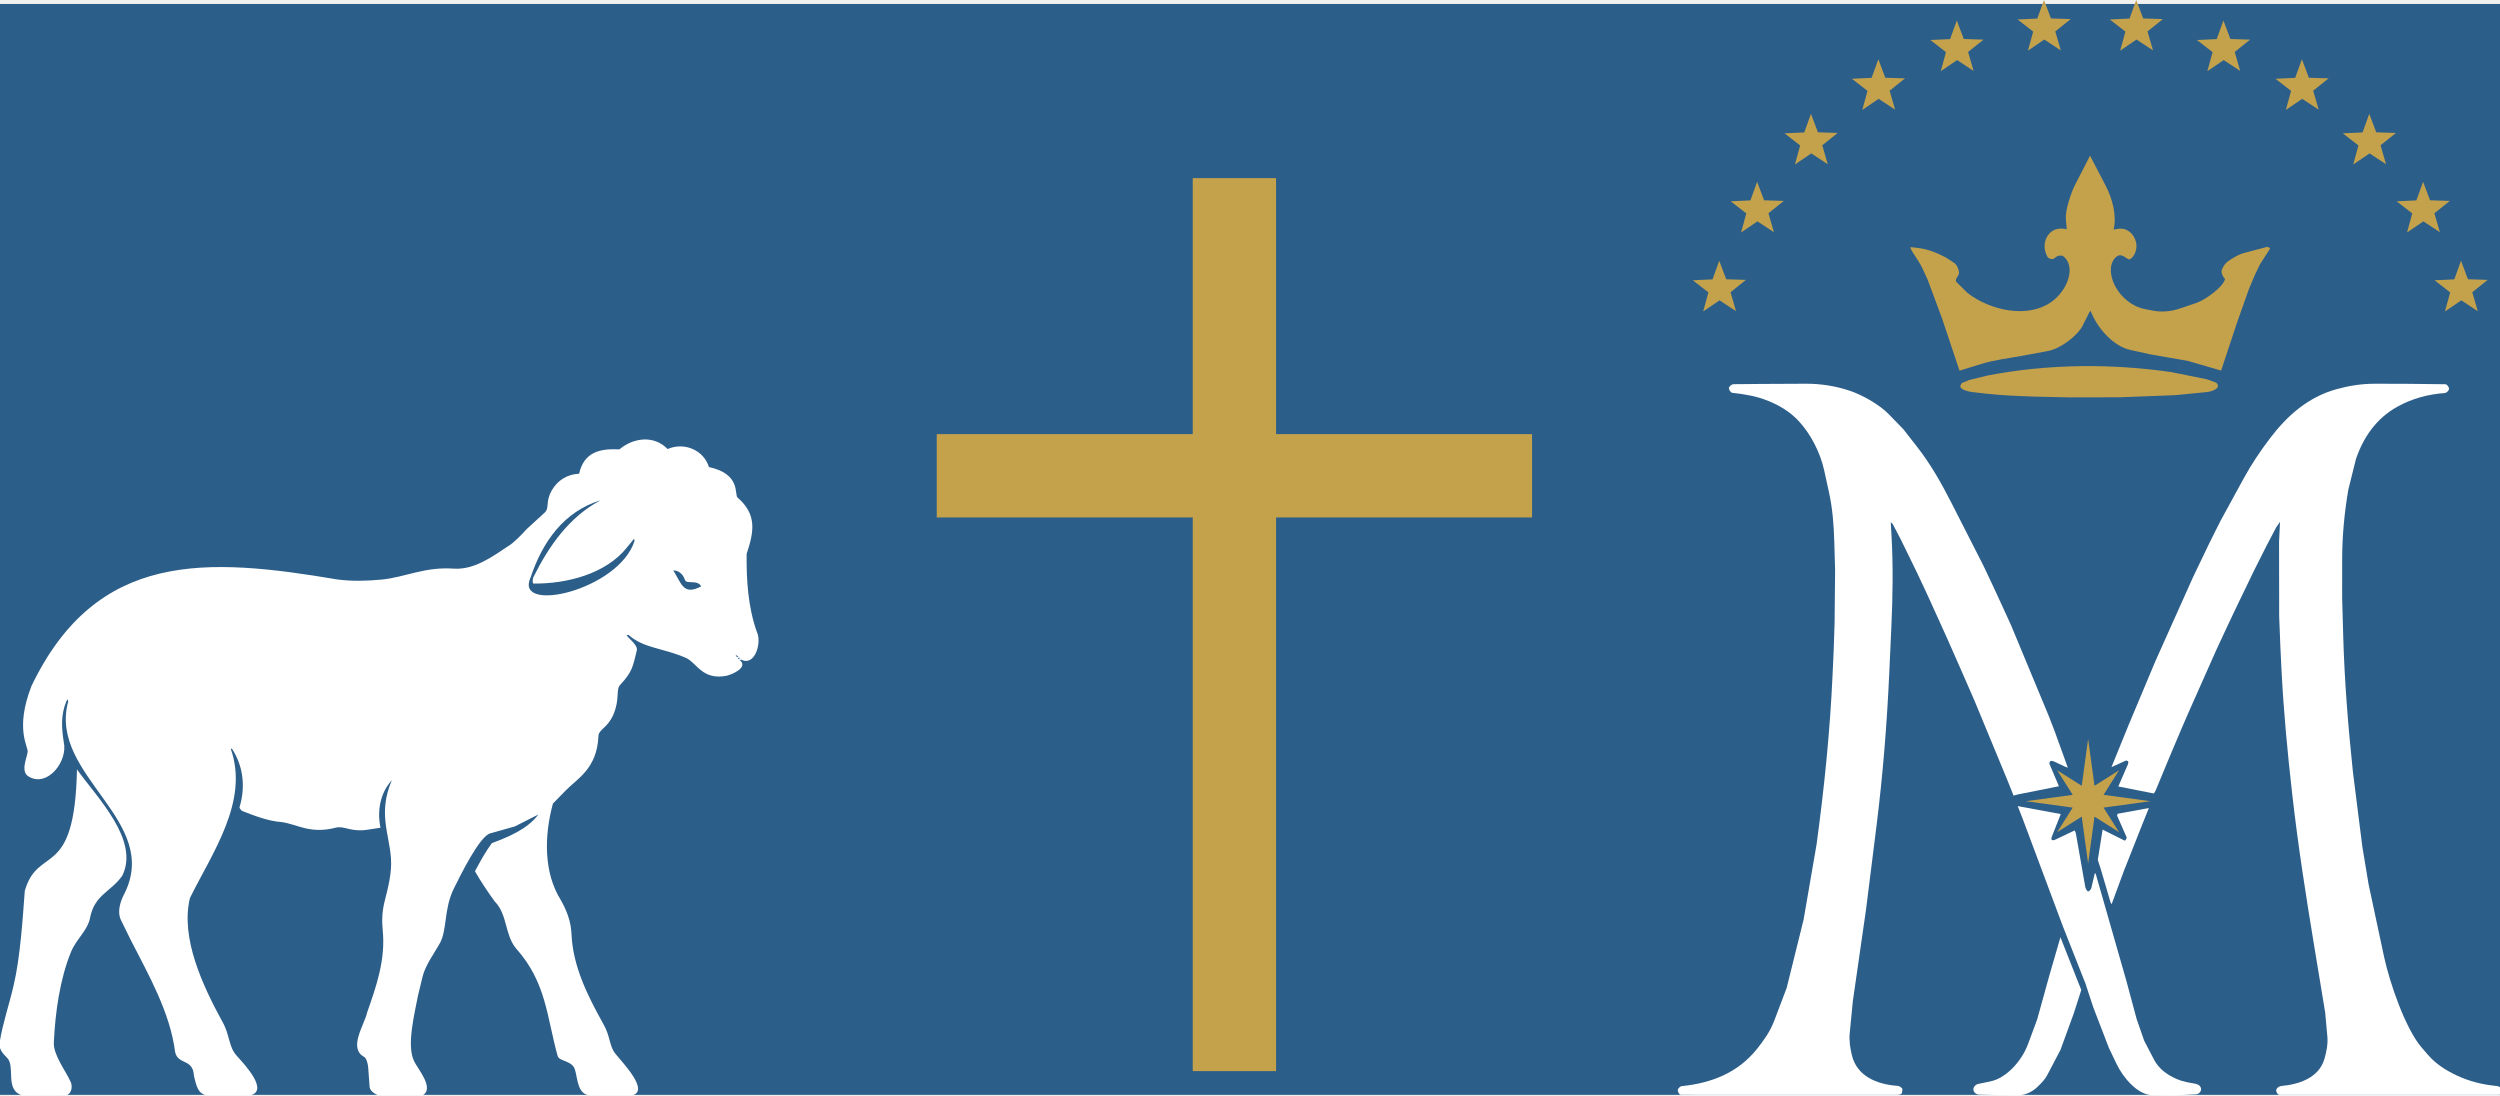
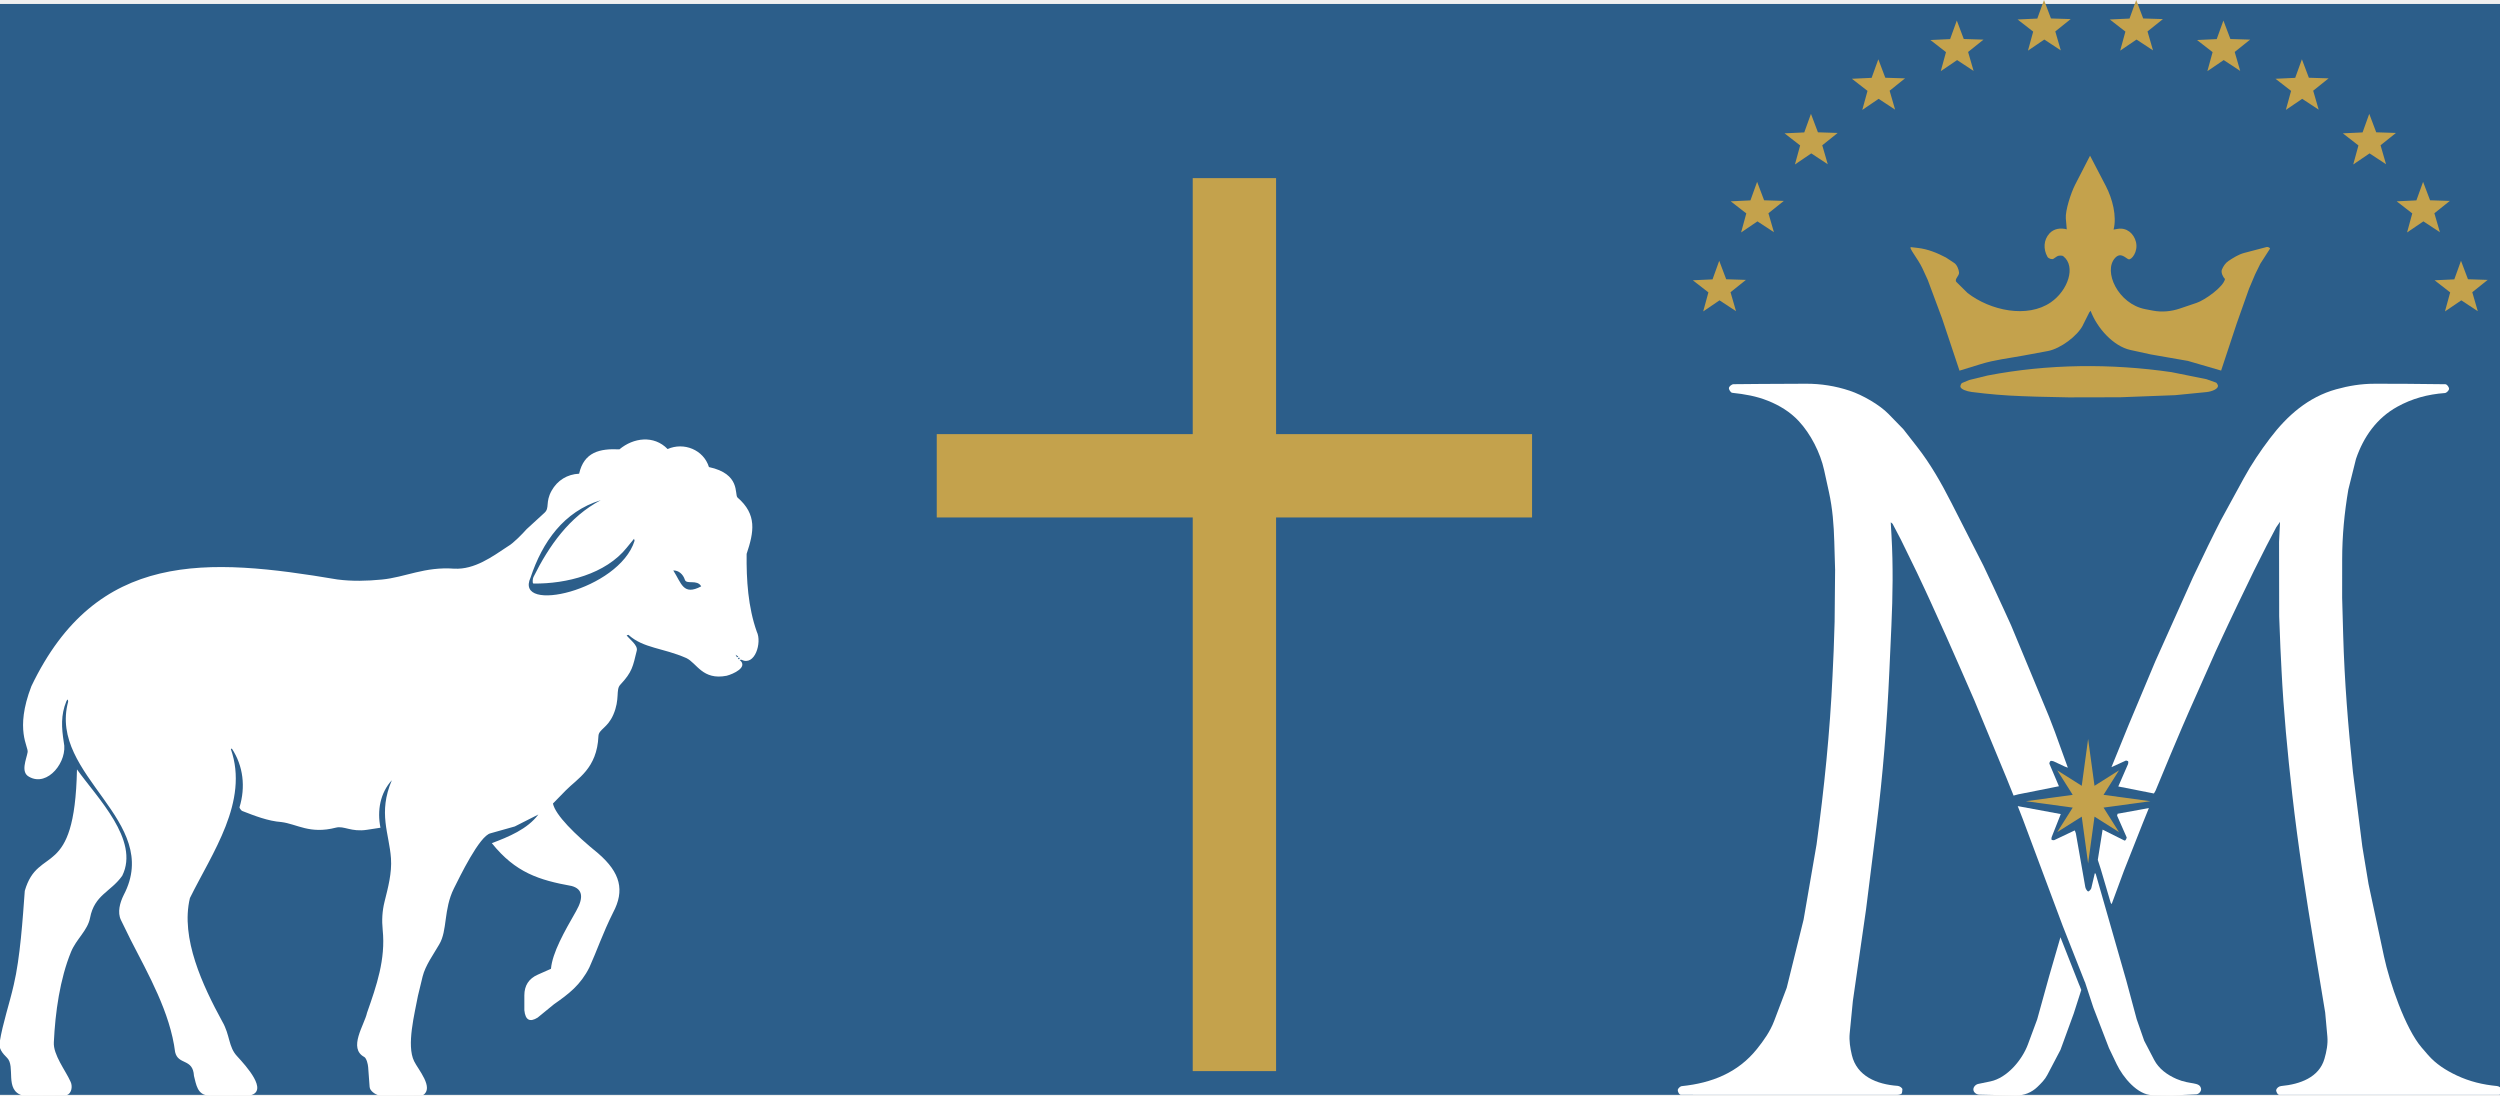
<svg xmlns="http://www.w3.org/2000/svg" id="AB10-three-mark-lockup" viewBox="0 0 1959.71 858.75">
  <g id="three-mark-reversed">
    <rect x="-1.51" y="3.11" width="1962.46" height="855.13" fill="#2c5e8a" />
    <g id="lockup-m">
      <g id="crown-stars-accent">
        <path d="M1632.82,254.83c-4.21,8.41-17.58,18.5-27.59,20.35l-19.25,3.57c-11.23,2.08-22.31,3.29-33.13,6.62l-16.83,5.18-13.66-40.93-11.23-30.18-4.13-9c-3.45-7.52-11.63-17.02-8.85-16.7l5.32.63c7.87.93,14.97,3.84,21.94,7.5l6.51,4.3c1.98,1.3,3.59,4.94,3.75,7.51.18,2.77-4.14,5.33-1.92,7.52l8.61,8.49c17.85,13.81,46.86,20,65.27,7.28,13.43-9.28,19.91-28.14,9.74-36.12-.98-.77-3.89-.59-4.88.09l-2.79,1.91c-1.08.74-3.92-.1-4.74-1.55-3.37-6.01-3.06-13.24,1.57-18.31,3.51-3.84,8.71-4.52,13.57-3.21l-.73-8.48c-.52-6.07,3.94-20.01,7.32-26.58l11.67-22.67,12.36,23.73c5.21,10,8.75,23.79,6.08,34.18l3.18-.55c7.06-1.22,12.76,3.59,14.38,10.32,1.84,7.63-3.61,14.33-5.87,13.5s-6.03-5.88-10.48-1.06c-9.61,10.41,2.29,36.07,23.6,40.17l6.05,1.16c6.97,1.34,14.28.66,20.99-1.61l13.33-4.51c6.2-2.09,21.04-12.45,22.15-18.67-1.46-1.36-3.39-5.04-2.39-7.46,1.07-2.58,2.89-5.21,5.06-6.64,3.99-2.63,7.95-5.17,12.48-6.36l17.63-4.65c.74-.19,2.92.69,2.45,1.42l-7.51,11.68-4.08,8.31-4.81,11.37-9.58,27.03-12.28,37.08-26.04-7.58-29.04-5.07-16.01-3.5c-13.41-2.93-26.22-17.26-31.22-30.73l-1.08,1.37-4.92,9.81Z" fill="#c4a24c" />
        <path d="M1661.85,311.41l-40.21.09-25.21-.56-11.58-.41c-13.29-.47-25.98-1.55-39.23-3.26-4.08-.53-8.61-2.13-8.91-4.19-.1-.69.62-2.57,1.29-2.85l5.62-2.34,14.47-3.54c47.09-9.09,96.7-9.54,144.16-2.62l27.26,5.48,7.63,2.71c.56.2,1.45,1.88,1.5,2.48.19,2.48-4.72,4.53-9.11,4.96l-24.47,2.41-43.21,1.64Z" fill="#c4a24c" />
        <polygon points="1661.06 652.28 1641.85 640.15 1636.84 676.87 1631.84 640.15 1612.63 652.28 1624.76 633.07 1588.04 628.06 1624.76 623.06 1612.63 603.85 1631.84 615.98 1636.84 579.26 1641.85 615.98 1661.06 603.85 1648.93 623.06 1685.64 628.06 1648.93 633.07 1661.06 652.28" fill="#c4a24c" />
        <g id="Stars">
          <polygon id="Left_Star" data-name="Left Star" points="1360.84 243.93 1347.91 235.43 1335.11 244.12 1339.19 229.2 1326.97 219.71 1342.43 218.99 1347.67 204.43 1353.14 218.91 1368.6 219.4 1356.53 229.07 1360.84 243.93" fill="#c4a24c" />
          <polygon points="1390.55 182.02 1377.62 173.53 1364.82 182.22 1368.9 167.29 1356.68 157.81 1372.14 157.08 1377.38 142.53 1382.85 157 1398.31 157.49 1386.24 167.16 1390.55 182.02" fill="#c4a24c" />
          <polygon points="1432.75 128.74 1419.82 120.24 1407.02 128.93 1411.1 114.01 1398.88 104.52 1414.34 103.8 1419.58 89.24 1425.05 103.72 1440.51 104.21 1428.44 113.88 1432.75 128.74" fill="#c4a24c" />
          <polygon points="1485.55 85.96 1472.62 77.47 1459.82 86.16 1463.91 71.24 1451.69 61.75 1467.14 61.02 1472.39 46.47 1477.85 60.94 1493.32 61.43 1481.24 71.11 1485.55 85.96" fill="#c4a24c" />
          <polygon points="1547.07 55.59 1534.14 47.09 1521.34 55.78 1525.43 40.86 1513.21 31.37 1528.66 30.65 1533.91 16.09 1539.37 30.57 1554.84 31.06 1542.76 40.73 1547.07 55.59" fill="#c4a24c" />
          <polygon points="1615.42 39.49 1602.49 31 1589.69 39.69 1593.78 24.77 1581.56 15.28 1597.01 14.55 1602.26 0 1607.72 14.47 1623.18 14.96 1611.11 24.63 1615.42 39.49" fill="#c4a24c" />
          <polygon points="1687.71 39.49 1674.78 31 1661.98 39.69 1666.07 24.77 1653.85 15.28 1669.3 14.55 1674.55 0 1680.01 14.47 1695.48 14.96 1683.4 24.63 1687.71 39.49" fill="#c4a24c" />
          <polygon points="1756.06 55.59 1743.13 47.09 1730.33 55.78 1734.42 40.86 1722.2 31.37 1737.65 30.65 1742.9 16.09 1748.36 30.57 1763.82 31.06 1751.75 40.73 1756.06 55.59" fill="#c4a24c" />
          <polygon points="1817.58 85.96 1804.65 77.47 1791.85 86.16 1795.94 71.24 1783.72 61.75 1799.17 61.02 1804.42 46.47 1809.88 60.94 1825.34 61.43 1813.27 71.11 1817.58 85.96" fill="#c4a24c" />
          <polygon points="1870.38 128.74 1857.46 120.24 1844.66 128.93 1848.74 114.01 1836.52 104.52 1851.98 103.8 1857.22 89.24 1862.69 103.72 1878.15 104.21 1866.07 113.88 1870.38 128.74" fill="#c4a24c" />
          <polygon points="1912.59 182.02 1899.66 173.53 1886.86 182.22 1890.94 167.29 1878.72 157.81 1894.18 157.08 1899.42 142.53 1904.89 157 1920.35 157.49 1908.27 167.16 1912.59 182.02" fill="#c4a24c" />
          <polygon id="Right_Star" data-name="Right Star" points="1942.29 243.93 1929.37 235.43 1916.57 244.12 1920.65 229.2 1908.43 219.71 1923.89 218.99 1929.13 204.43 1934.6 218.91 1950.06 219.4 1937.98 229.07 1942.29 243.93" fill="#c4a24c" />
        </g>
      </g>
      <g id="m-letterform">
        <g>
          <path d="M1788.41,524.43l-.84-16.82-.95-24.42-.1-58.41.74-15.71-2.98,4.31-7.58,14.43-9.81,19.5-12.69,26.27-7.31,15.39-4.16,8.9-5.68,12.24-20.96,47.18-5.67,13.06-8.96,21.15-11.7,28.16c-.25.6-1.18,2.08-1.37,2.34l-10.17-2.01-17.73-3.49,7.67-17.62c.21-.49.29-2.12-.09-2.25l-1.5-.49-11.42,5.21,13.19-32.46,21.14-50.4,29.63-66.12,11.87-24.76,5.91-11.92,3.85-7.61,18.09-33.12c6.09-11.15,12.95-21.3,20.6-31.4,13.55-17.87,29.98-32.3,51.82-38.39,9.82-2.74,19.7-4.36,29.86-4.35l22.24.02,33.49.35c1.33.01,2.98,2.31,2.93,3.64-.04,1.19-1.88,3.17-3.29,3.27-13.4.97-25.72,4.32-37.36,10.78-16.06,8.91-26.37,23.53-32.29,40.83l-6.01,24.08c-3.09,18.21-4.82,36.17-4.83,54.73l-.02,30.09.82,29.36c1.01,36.09,3.85,71.22,7.63,107.18l7.37,58.48,4.86,29.32,12.13,56.82c4.3,20.13,16.66,56.43,29.48,71.34l4.91,5.7c6.17,7.17,14.11,12.22,22.71,16.26,10.03,4.71,20.31,7.2,31.52,8.26,1.48.14,3.14,1.36,3.67,2.44s-.46,4.49-2.23,4.49h-172.1c-1.42,0-2.73-2.85-2.46-3.9.38-1.45,2.06-2.86,3.87-3.03,14.91-1.4,29.71-6.78,33.94-21.32,1.63-5.62,2.83-11.63,2.29-17.54l-1.71-18.8-8.45-51.18c-6.63-40.15-12.81-79.49-17.38-119.92-3.7-32.75-6.77-64.73-8.44-98.12Z" fill="#fff" />
          <path d="M1646.71,681.13l-2.28-7.07,3.77-23.73,17.11,8.55c.93.47,2.16-2.43,1.62-2.78l-7.38-16.72.4-1.49,18.6-3.38,5.91-1.07-4.8,11.88-14.7,37.18-9,24.39-.61,1.65c-.12.32-.75-.65-.88-1.07l-3.35-11.41-4.41-14.93Z" fill="#fff" />
          <path d="M1482.13,409.45l.59,10.46c1.34,23.68.99,46.87-.08,70.59l-1.62,35.93c-1.84,40.86-5.04,80.91-10.12,121.45l-8.15,65.08-10.33,71.77-2.47,25.27c-.56,5.74.38,11.54,1.69,17.07,3.9,16.47,19.45,22.97,36,24.13,1.31.09,3.68,1.58,3.62,2.74-.06,1.13-.21,2.37-.41,2.98-.25.77-2.25,1.32-3.48,1.32l-169.68-.02c-1.49,0-2.72-2.82-2.52-3.91s1.84-2.77,3.19-2.91c23.54-2.43,43.95-10.55,58.8-29.02,5.5-6.85,10.49-13.93,13.6-22.15l9.82-25.93,13.22-53.39,10.17-58.94c6.01-44.21,10.48-87.8,12.52-132.29l.9-19.65.74-22.75.38-40.6-.64-21.99c-.38-13.19-1.36-26.04-4.18-38.9l-3.79-17.29c-2.96-13.48-10.46-28.33-19.99-38.52-6.68-7.14-14.96-12.18-24-15.8-9.14-3.66-18.17-5.21-28.07-6.27-1.19-.13-2.75-2.64-2.56-3.81.21-1.31,2.24-2.93,3.65-2.94l21.3-.19,35.25-.17c11.8-.06,23.28,1.76,34.48,5.48,9.98,3.32,23.43,11.02,30.44,18.24l11.61,11.94,10.72,13.73c10.65,13.64,18.97,28.33,26.87,43.82l25.2,49.45,7.83,16.6,8.47,18.35,5.37,11.79,29.79,71.7,4.54,11.82,10.16,28.08-2.43-.92-8.67-4.06c-.48-.23-1.74-.41-2.17-.42-.57-.01-1.43,1.74-1.2,2.28l6.82,16.11.65,1.54c.02.06-.66.12-1.25.24l-14.76,2.96-15.75,3.11-3.79,1.01-5.28-13.15-25.42-61.4-10.9-24.96-11.2-25.35-12.93-28.53-4.13-8.93-5.97-12.69-12.56-25.74-6.46-12.32c-.12-.23-1.62-1.28-1.44-1.13Z" fill="#fff" />
        </g>
        <g>
          <path d="M1725.36,853.36c-1.08-5.58-8.45-2.89-19.21-7.59-7.28-3.17-13.9-7.96-17.55-14.97l-7.8-14.98-5.88-16.88-8.11-30.15-24.04-83.92c-.18-.09-.5-.25-.69-.35l-2.77,11.82c-.17.71-1.79,2.55-2.39,2.44-.92-.17-2.1-2.3-2.28-3.37l-5.49-31.24-1.92-10.9c-.09-.53-.8-2.2-.92-2.32l-15.94,7.57c-.53.25-2.2,0-2.26-.43-.04-.29-.04-1.4.14-1.85l7.15-18.1-33.73-6.24,3.98,10.19,31.63,84.63h.02s16.96,43.01,16.96,43.01c.15-.02.23-.01.1.05l6.6,20.06,12.22,31.72,6.05,12.63c5,10.44,16.36,24.11,27.91,24.29l15.75.24,18.72-.9c1.99-.1,4.15-2.45,3.76-4.47Z" fill="#fff" />
          <path d="M1642.07,684.53h0c-.24-.12-.17-.09,0,0Z" fill="#fff" />
        </g>
        <path d="M1629.95,772.21h-.01s-14.79-37.52-14.79-37.52l-8.72,30.08-9.52,34.33-7.26,19.58c-4.53,12.22-16.3,26.31-29.44,29.02l-9.51,1.97c-2.12.44-3.98,2.55-3.8,4.59.19,2.14,2.4,3.77,4.78,3.82l28.54.65c6.33.14,12.38-2.37,16.84-6.67,2.93-2.82,5.88-5.76,7.76-9.35l10.35-19.73,10.41-28.53,5.9-18.43-1.51-3.84Z" fill="#fff" />
      </g>
    </g>
    <g id="lockup-lamb">
-       <path d="M491.17,498.01c2.15,2.99,8.87,7.67,8.02,11.85-3.1,12.69-3.52,16.81-12.98,26.91-3.72,3.98-.08,11.11-5.45,23.5-4.54,10.47-11.43,11.41-11.65,16.69-1.06,25.56-16.56,33.37-25.58,42.6l-10.09,10.32c-6.96,25.46-7.27,54.23,6.16,75.65,4.8,8.51,7.98,16.91,8.4,26.77,1.08,25.26,12.67,48.28,24.71,69.95,6.27,10.82,4.55,17.97,10.24,24.41,4.38,5.66,27.33,29,12,32.1,0,0-32.31-.11-32.31-.11-9.85-.5-9.81-12.77-11.79-19.63-1.85-7.96-12.6-6.67-13.77-11.42-8.53-30.88-8.87-57.42-32.27-83.79-9.37-10.9-6.66-26.73-17.1-37.29-4.14-5.61-12.11-17.47-15.39-23.6,4.3-7.96,8-14.85,13.22-21.98,13.05-4.92,27.89-10.96,36.48-22.46l-18.5,9.37-18.99,5.35c-8.7,1.95-24.27,34.4-28.69,43.16-8.3,16.7-4.95,33.01-11.55,43.96-4.47,7.79-10.82,16.37-13.01,25.16,0,0-3.66,15.11-3.66,15.11-2.49,13.59-9.19,38.91-2.98,51.31,3.02,6.34,15.92,20.91,6.87,26.66l-34.59.13c-2.97-.9-6.95-3.56-7.18-6.67l-1.15-15.55c-.17-2.24-1.22-6.72-2.97-7.88-12.97-6.88.05-25.19,2.09-34.68,7.53-21.4,14.61-41.89,12.28-64.91-.77-7.57-.39-14.79,1.45-22.19,2.77-11.09,5.83-22.47,5.04-33.96-1.33-19.36-10.3-35.56.68-61.26-9.19,10.12-11.62,23.82-8.92,37.25l-10.55,1.62c-12.48,1.92-18.03-3.33-24.36-1.69-20.53,5.33-30.48-2.85-42.86-4.39-10.22-.7-21.16-4.98-30.61-8.68-.83-.31-2.07-2.24-2.15-2.8,4.92-15.93,3.01-32.53-6-46.15l-.75.46c14.41,41.06-14.68,81.42-32.08,116.75-7.58,31.37,10.17,68.93,25.3,96.68,6.33,10.89,4.7,20.01,11.84,27.48,6.87,7.49,24.58,26.96,10.13,30.53,0,0-32.56.1-32.56.1-8.95-.35-9.81-8.81-11.54-15.36-.76-14.02-12.35-8.24-14.77-18.67-3.92-31.04-20.82-60.62-34.85-87.99,0,0-7.6-15.49-7.6-15.49-2.99-6.09-.8-13.71,2.12-19.62,30.74-58.47-59.17-93.41-43.53-151.56-.03-1.92-.53-2.25-1.41-.33-4.46,10.91-3.74,20.87-2.03,31.98,3.41,14.91-12.56,35.5-27.11,27.23-7-3.57-2.17-13.74-1.23-19.25.99-4.25-10.35-17.25,2.96-51.78,51.18-106.81,137.84-100.88,239.89-83.67,11.57,1.51,23.11,1.19,34.74.07,18.43-1.77,33.59-10.27,56.86-8.53,15.92.81,29.62-9.28,42.25-17.65,4.02-2.22,11.39-9.84,14.45-13.31,0,0,14.06-12.89,14.06-12.89,4.2-3.85.45-8.14,5.56-17.31,4.52-8.1,12.34-12.89,21.55-13.29,3.85-17.06,16.3-19.82,31.59-19.08,10.88-9.14,27-11.4,37.78-.25,12.66-5.6,28.18.48,32.4,14.12,24.97,5.34,19.94,21.27,22.35,23.84,15.51,13.36,12.94,27.01,7.19,44.22-.23,20.46,1.12,41.69,7.97,61.04,4.13,8.24-1.37,27.39-12.16,21.91l-1.35.16c7.16,5.69-5.04,11.12-10.15,12.43-18.93,3.68-23.27-9.9-31.57-13.87-18.57-8.15-33.54-7.54-45.39-18.21l-1.4.4ZM491.4,429.22c-16.61,20.78-47.35,28.53-73.18,28.21-1.09.07-.65-4.05-.04-5.13,12.16-24.46,28.1-47.19,52.73-60.21-29.03,8.93-45.72,32.76-55,60.62-13.29,28.85,69.33,10.08,81.52-28.8l-.41-1.57-5.62,6.86ZM536.85,454.46c-1.37-4.35-4.97-7.46-9.08-7.28,6.47,10,7.65,20.02,21.89,12.45-3.17-5.75-11.55-1.16-12.81-5.17ZM491.65,496.37l-1.21-.11,1.21.11ZM578.77,514.68l-2.18-1.46,1.12,2.04,1.06-.58ZM579.28,515.36l-.84.87.65.59.82-.75-.63-.72Z" fill="#fff" />
+       <path d="M491.17,498.01c2.15,2.99,8.87,7.67,8.02,11.85-3.1,12.69-3.52,16.81-12.98,26.91-3.72,3.98-.08,11.11-5.45,23.5-4.54,10.47-11.43,11.41-11.65,16.69-1.06,25.56-16.56,33.37-25.58,42.6l-10.09,10.32C435.369,638.879 450.438,653.948 468.984,669.017 C486.371,684.085 489.849,697.995 480.576,715.382 C472.462,731.61 467.825,745.519 462.029,758.27 C455.075,772.179 445.802,779.134 434.21,787.248 L421.46,797.68 Q412.187,803.476 411.028,791.884 L411.028,780.293 Q411.028,768.702 421.46,764.065 L431.892,759.429 C433.051,746.678 442.324,730.45 451.597,714.223 Q460.87,697.995 448.12,694.517 C422.619,689.881 404.073,684.085 385.540,660.940 c13.05-4.92,27.89-10.96,36.48-22.46l-18.5,9.37-18.99,5.35c-8.7,1.95-24.27,34.4-28.69,43.16-8.3,16.7-4.95,33.01-11.55,43.96-4.47,7.79-10.82,16.37-13.01,25.16,0,0-3.66,15.11-3.66,15.11-2.49,13.59-9.19,38.91-2.98,51.31,3.02,6.34,15.92,20.91,6.87,26.66l-34.59.13c-2.97-.9-6.95-3.56-7.18-6.67l-1.15-15.55c-.17-2.24-1.22-6.72-2.97-7.88-12.97-6.88.05-25.19,2.09-34.68,7.53-21.4,14.61-41.89,12.28-64.91-.77-7.57-.39-14.79,1.45-22.19,2.77-11.09,5.83-22.47,5.04-33.96-1.33-19.36-10.3-35.56.68-61.26-9.19,10.12-11.62,23.82-8.92,37.25l-10.55,1.62c-12.48,1.92-18.03-3.33-24.36-1.69-20.53,5.33-30.48-2.85-42.86-4.39-10.22-.7-21.16-4.98-30.61-8.68-.83-.31-2.07-2.24-2.15-2.8,4.92-15.93,3.01-32.53-6-46.15l-.75.46c14.41,41.06-14.68,81.42-32.08,116.75-7.58,31.37,10.17,68.93,25.3,96.68,6.33,10.89,4.7,20.01,11.84,27.48,6.87,7.49,24.58,26.96,10.13,30.53,0,0-32.56.1-32.56.1-8.95-.35-9.81-8.81-11.54-15.36-.76-14.02-12.35-8.24-14.77-18.67-3.92-31.04-20.82-60.62-34.85-87.99,0,0-7.6-15.49-7.6-15.49-2.99-6.09-.8-13.71,2.12-19.62,30.74-58.47-59.17-93.41-43.53-151.56-.03-1.92-.53-2.25-1.41-.33-4.46,10.91-3.74,20.87-2.03,31.98,3.41,14.91-12.56,35.5-27.11,27.23-7-3.57-2.17-13.74-1.23-19.25.99-4.25-10.35-17.25,2.96-51.78,51.18-106.81,137.84-100.88,239.89-83.67,11.57,1.51,23.11,1.19,34.74.07,18.43-1.77,33.59-10.27,56.86-8.53,15.92.81,29.62-9.28,42.25-17.65,4.02-2.22,11.39-9.84,14.45-13.31,0,0,14.06-12.89,14.06-12.89,4.2-3.85.45-8.14,5.56-17.31,4.52-8.1,12.34-12.89,21.55-13.29,3.85-17.06,16.3-19.82,31.59-19.08,10.88-9.14,27-11.4,37.78-.25,12.66-5.6,28.18.48,32.4,14.12,24.97,5.34,19.94,21.27,22.35,23.84,15.51,13.36,12.94,27.01,7.19,44.22-.23,20.46,1.12,41.69,7.97,61.04,4.13,8.24-1.37,27.39-12.16,21.91l-1.35.16c7.16,5.69-5.04,11.12-10.15,12.43-18.93,3.68-23.27-9.9-31.57-13.87-18.57-8.15-33.54-7.54-45.39-18.21l-1.4.4ZM491.4,429.22c-16.61,20.78-47.35,28.53-73.18,28.21-1.09.07-.65-4.05-.04-5.13,12.16-24.46,28.1-47.19,52.73-60.21-29.03,8.93-45.72,32.76-55,60.62-13.29,28.85,69.33,10.08,81.52-28.8l-.41-1.57-5.62,6.86ZM536.85,454.46c-1.37-4.35-4.97-7.46-9.08-7.28,6.47,10,7.65,20.02,21.89,12.45-3.17-5.75-11.55-1.16-12.81-5.17ZM491.65,496.37l-1.21-.11,1.21.11ZM578.77,514.68l-2.18-1.46,1.12,2.04,1.06-.58ZM579.28,515.36l-.84.87.65.59.82-.75-.63-.72Z" fill="#fff" />
      <path d="M55.2,847.7c1.82,3.39,1.26,9.46-3.13,10.84l-34.5.19c-14.25-4.24-5.16-22.79-12.04-29.54-3.44-3.38-6.79-7.27-5.79-12.21,2.45-15.2,7.68-30.06,11.04-44.99,5.02-21.17,7.03-51.72,8.65-73.67,10.55-36.6,39.14-7.23,40.91-95.2,15.62,21.98,49.39,55.4,35.47,83.39-9.12,12.83-21.71,14.81-25.21,32.98-1.91,9.92-10.8,16.63-14.9,26.63-8.72,21.24-12.41,47.52-13.49,70.86-.64,9.79,9.21,22.22,13,30.73Z" fill="#fff" />
    </g>
    <polygon id="lockup-cross" points="1200.96 340.3 1000.3 340.3 1000.3 139.63 934.96 139.63 934.96 340.3 734.3 340.3 734.3 405.63 934.96 405.63 934.96 839.63 1000.3 839.63 1000.3 405.63 1200.96 405.63 1200.96 340.3" fill="#c4a24c" />
  </g>
</svg>
